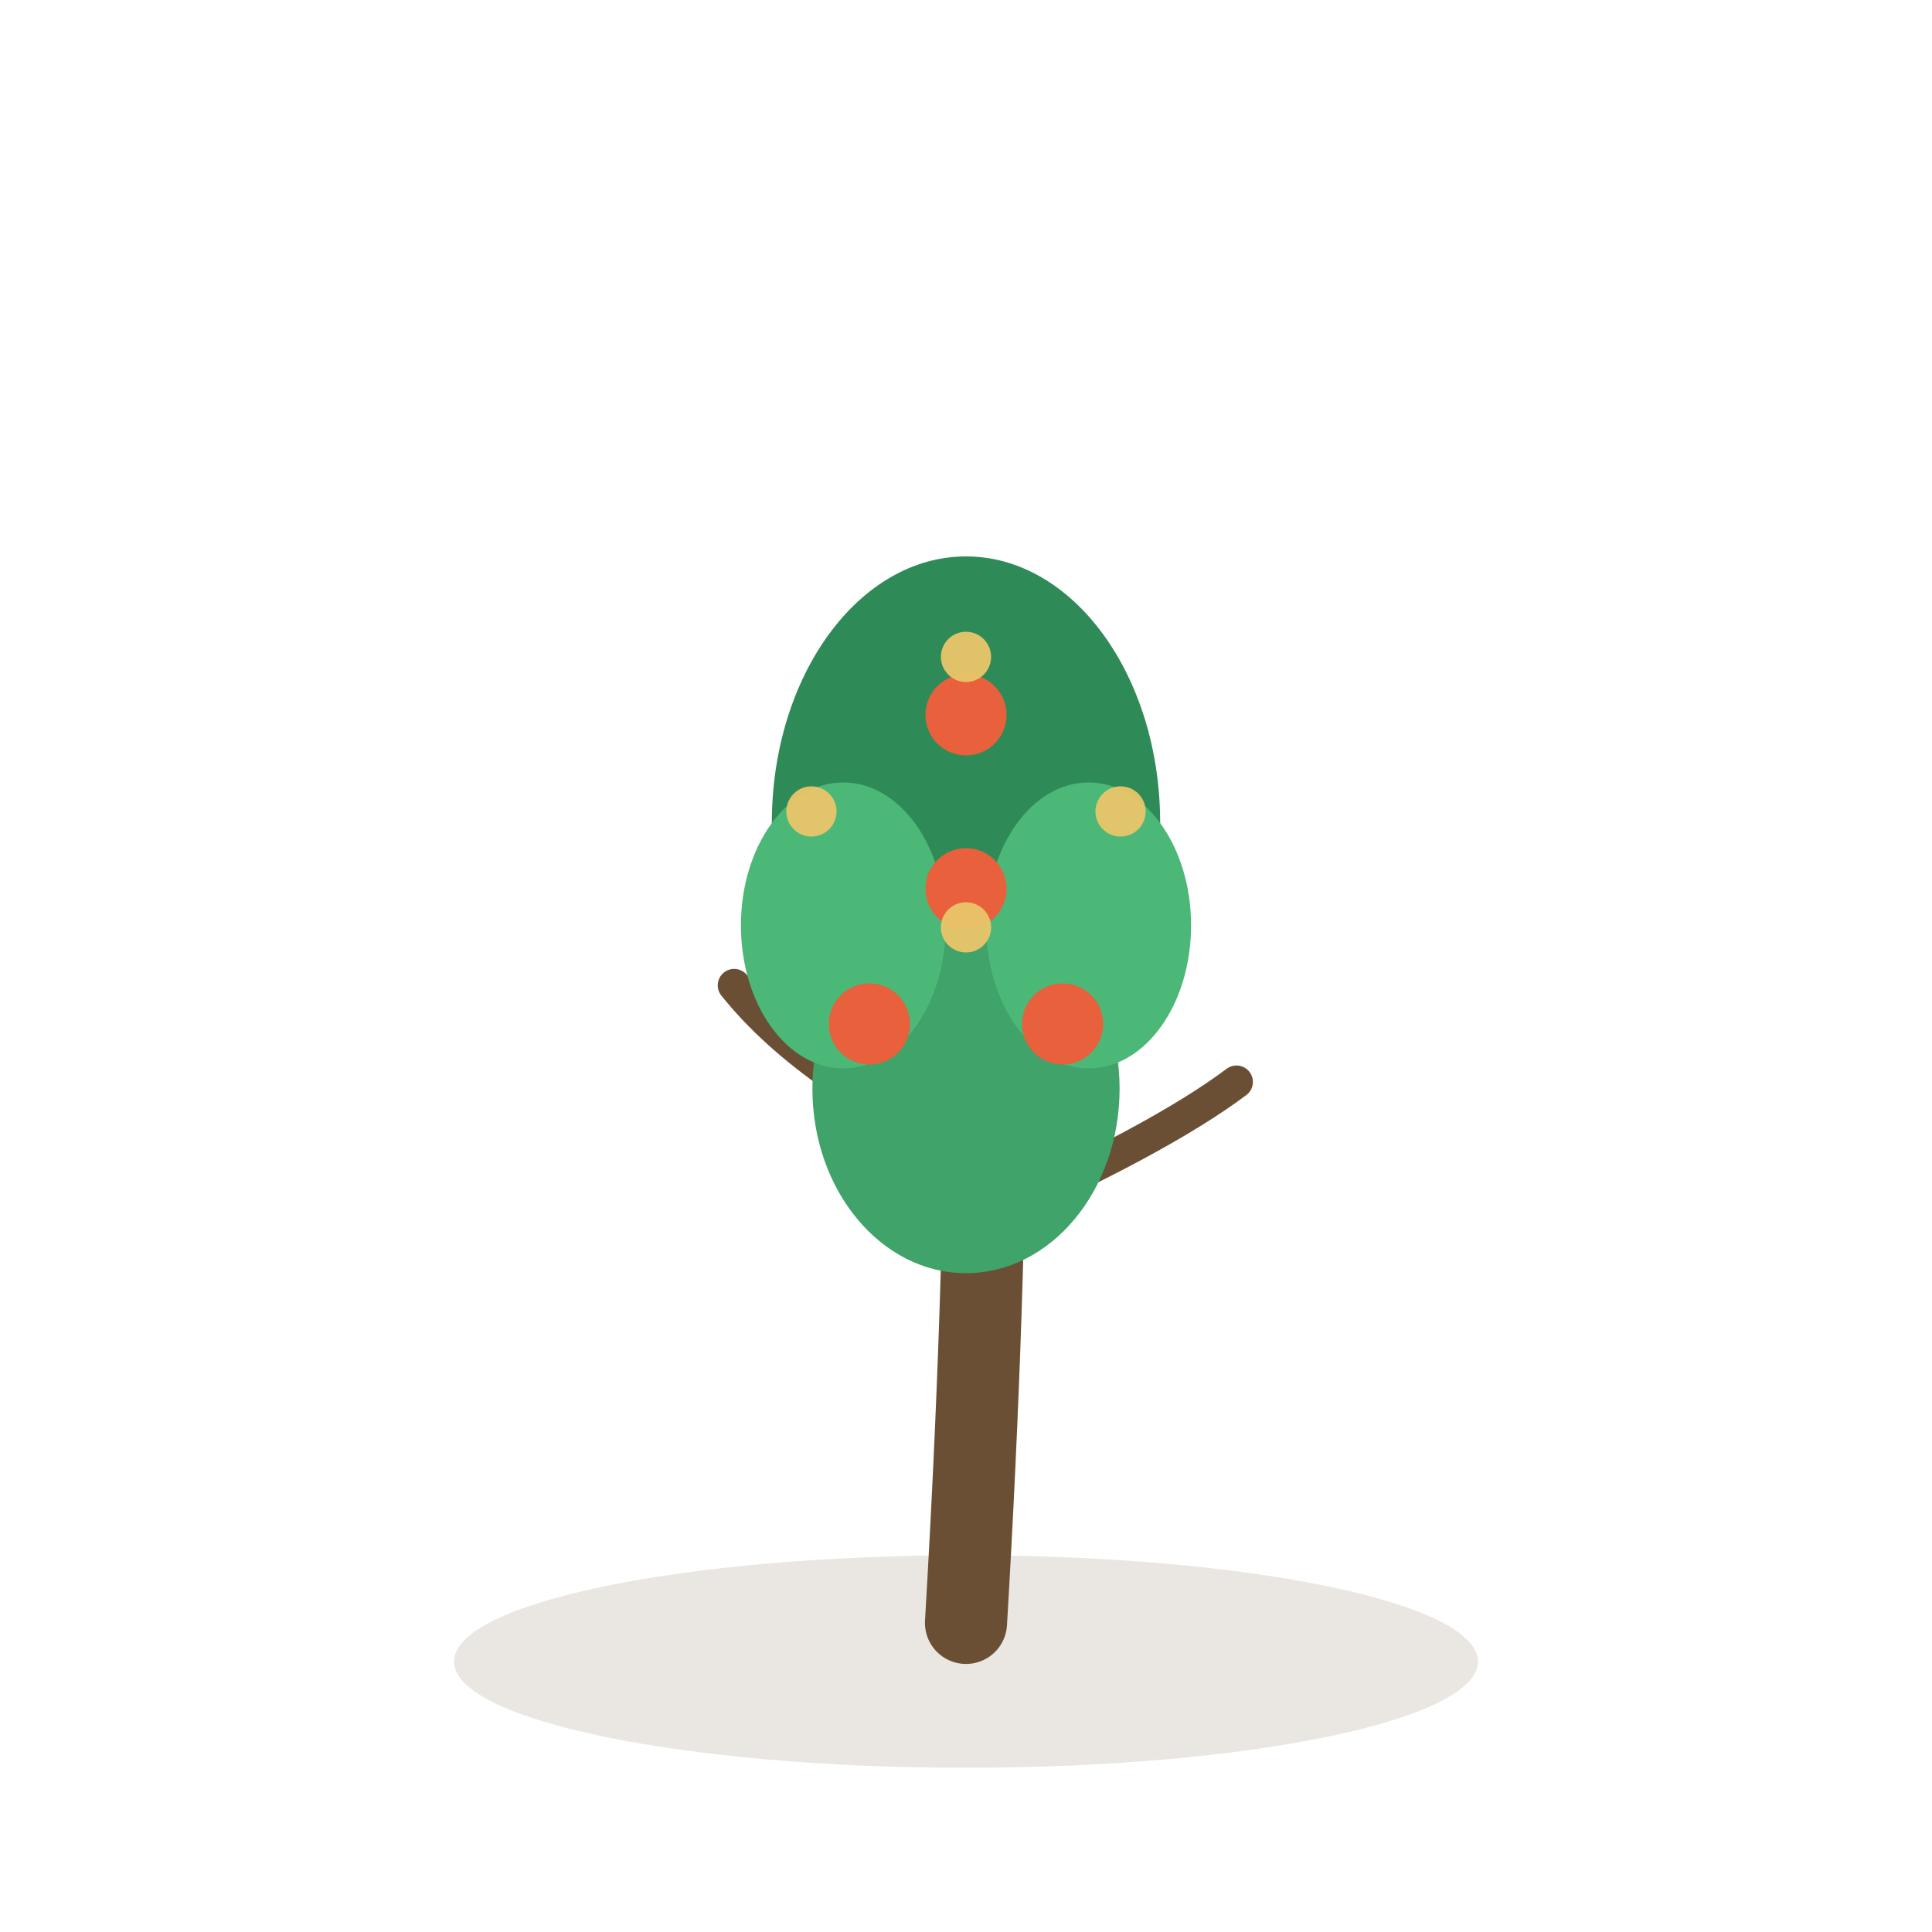
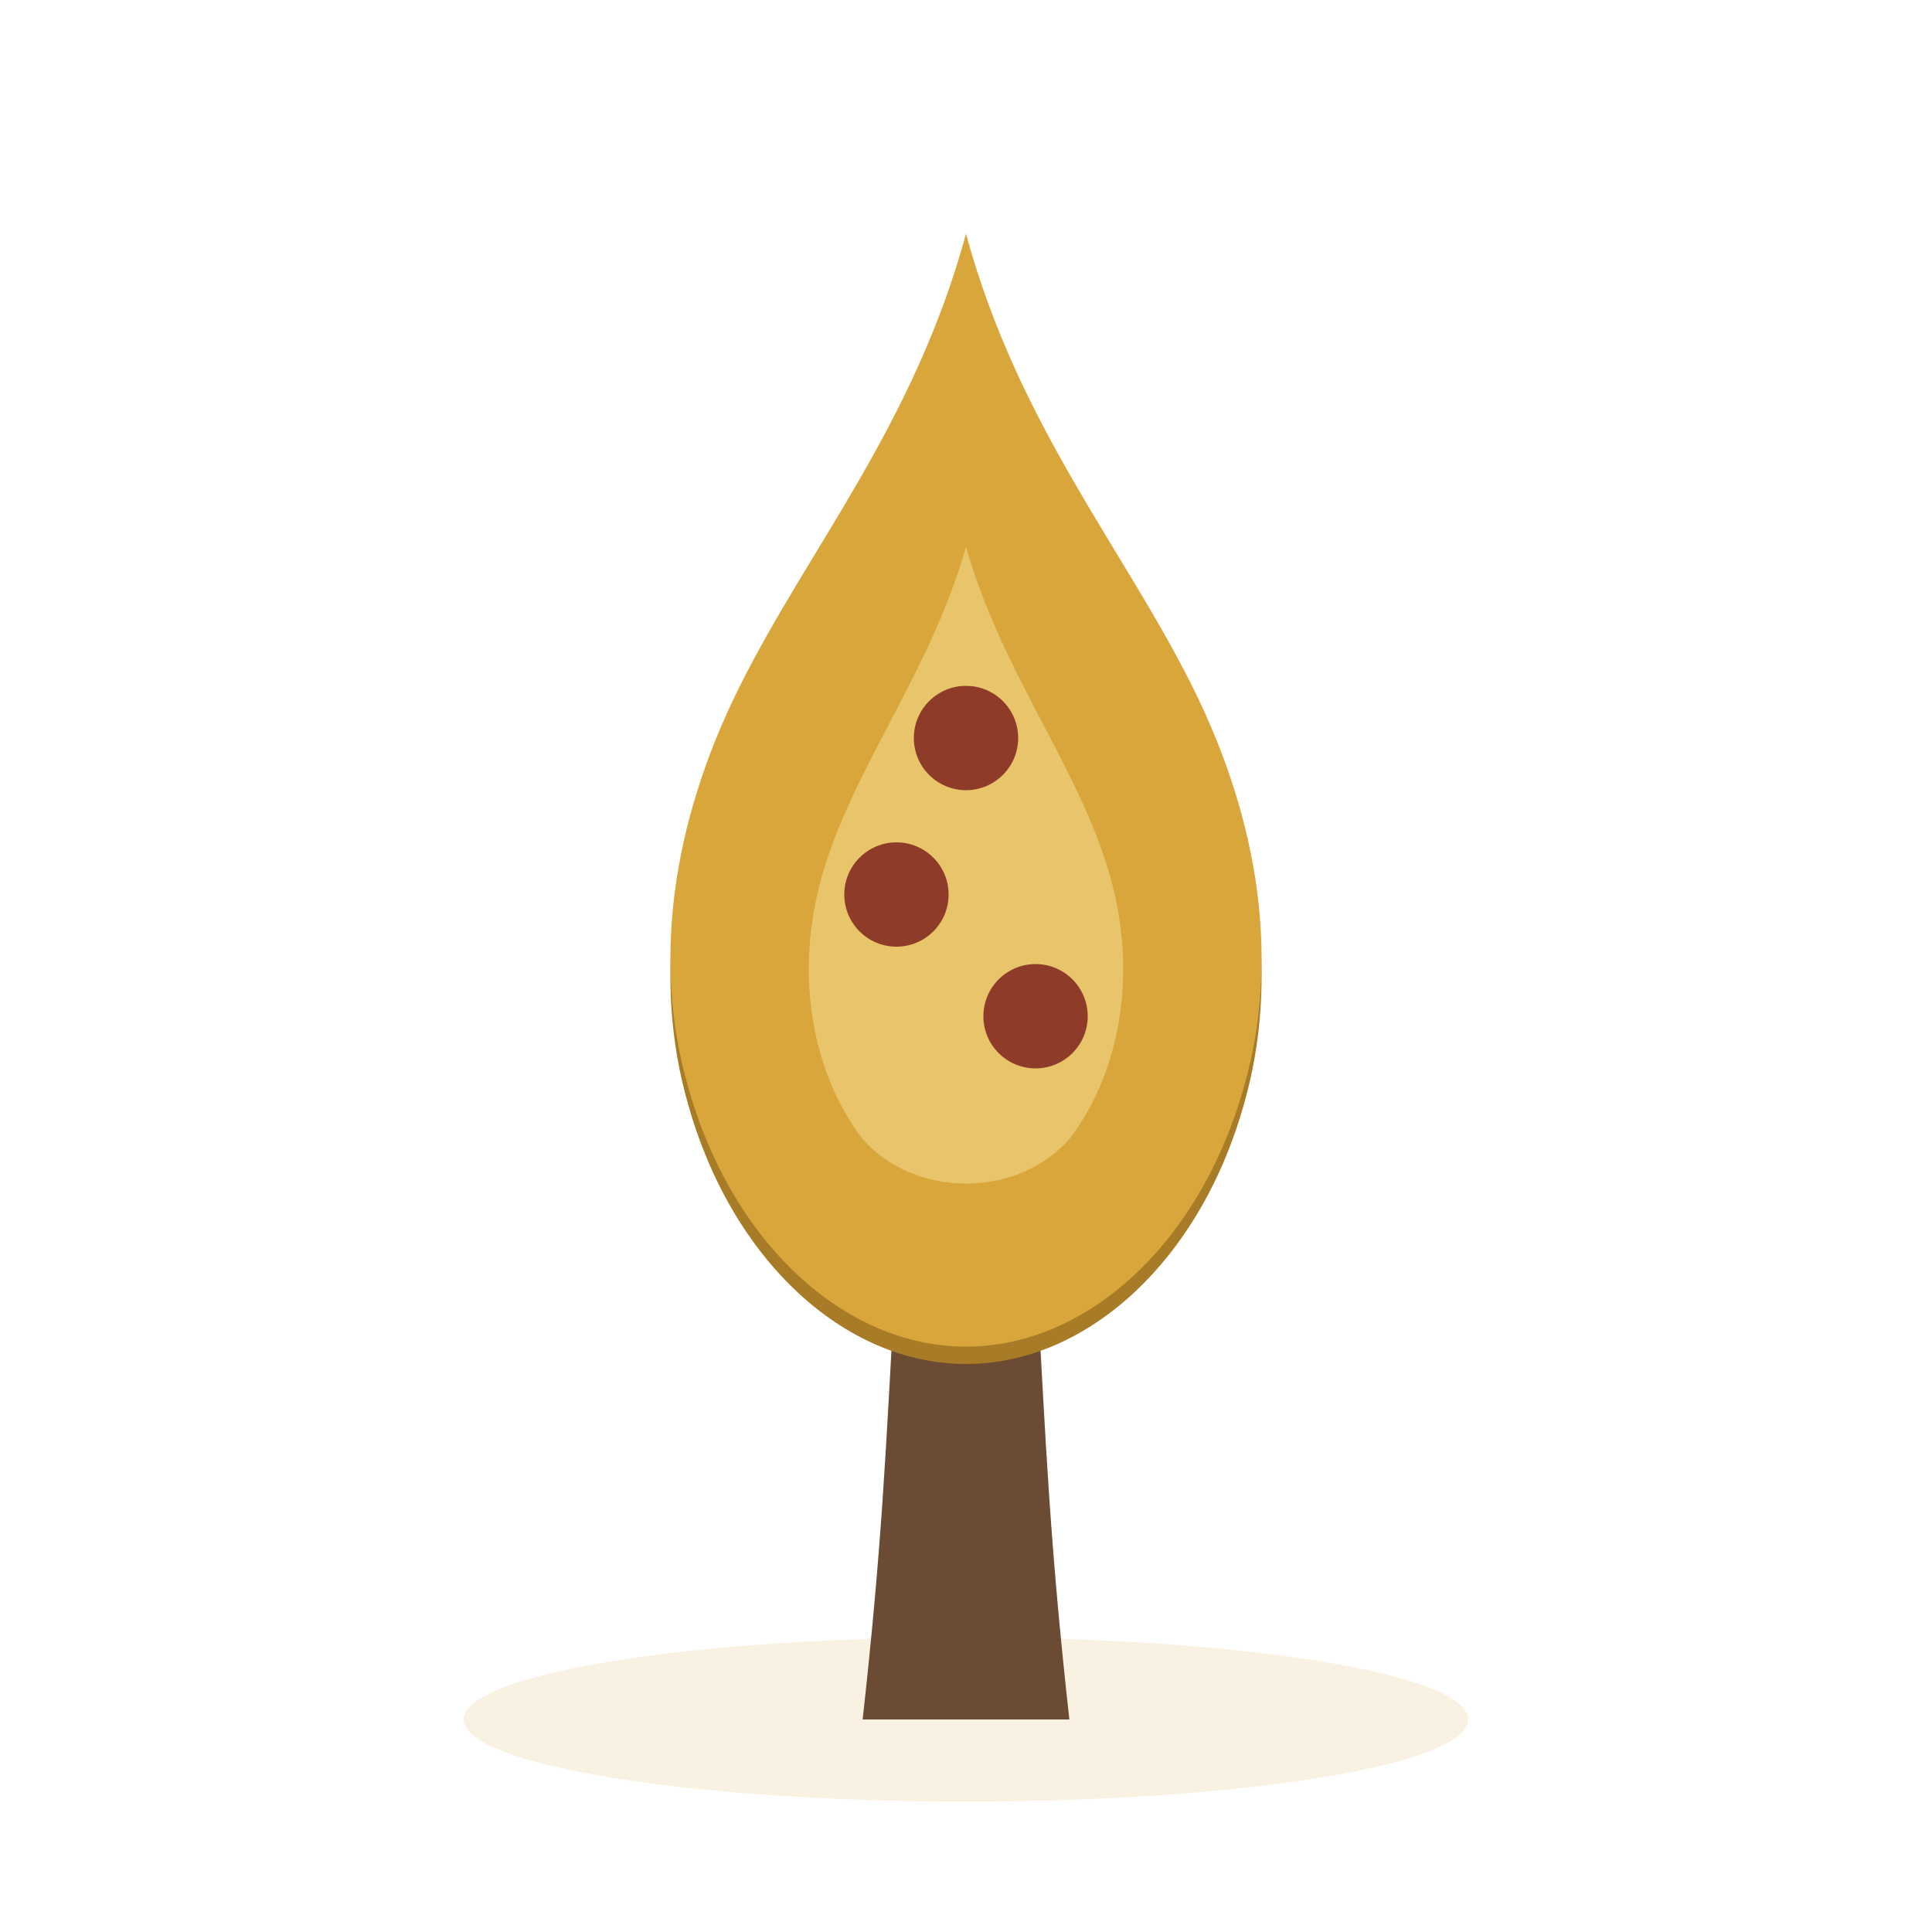
- <svg xmlns="http://www.w3.org/2000/svg" viewBox="0 0 200 200">
-   <ellipse cx="100" cy="172" rx="53" ry="11" fill="#8C7B5E" opacity="0.18" />
-   <path d="M100 168 Q102 134 102 108" stroke="#6B4F35" stroke-width="8.5" fill="none" stroke-linecap="round" />
-   <path d="M102 120 q-18 -8 -26 -18" stroke="#6B4F35" stroke-width="3.4" fill="none" stroke-linecap="round" />
-   <path d="M102 126 q18 -8 26 -14" stroke="#6B4F35" stroke-width="3.4" fill="none" stroke-linecap="round" />
-   <ellipse cx="100.0" cy="85.2" rx="20.1" ry="27.6" fill="#2E8B57" />
-   <ellipse cx="100.0" cy="112.7" rx="15.9" ry="19.1" fill="#3FA36A" />
-   <ellipse cx="87.3" cy="95.8" rx="10.6" ry="14.8" fill="#4CB877" />
-   <ellipse cx="112.7" cy="95.8" rx="10.6" ry="14.8" fill="#4CB877" />
-   <circle cx="100" cy="74" r="4.2" fill="#E8603C" />
-   <circle cx="100" cy="92" r="4.2" fill="#E8603C" />
-   <circle cx="90" cy="106" r="4.2" fill="#E8603C" />
-   <circle cx="110" cy="106" r="4.2" fill="#E8603C" />
-   <circle cx="100" cy="68" r="2.6" fill="#E9C46A" opacity="0.95" />
-   <circle cx="84" cy="84" r="2.6" fill="#E9C46A" opacity="0.95" />
-   <circle cx="116" cy="84" r="2.6" fill="#E9C46A" opacity="0.95" />
-   <circle cx="100" cy="96" r="2.6" fill="#E9C46A" opacity="0.95" />
+ <svg xmlns="http://www.w3.org/2000/svg" viewBox="0 0 200 200" width="200" height="200" role="img" aria-label="energy tree, fruit stage">
+   <ellipse cx="100" cy="178" rx="52" ry="8.5" fill="#D9A63C" opacity="0.15" />
+   <path d="M 89.3 178 C 91.3 160 91.7 150.2 92.7 132.2 L 107.3 132.2 C 108.3 150.2 108.7 160 110.7 178 Z" fill="#6B4B33" />
+   <path d="M 100 26 C 105.4 45.8 116.2 58.4 123.4 72.8 C 130.6 87.2 132.4 101.6 128.8 114.2 C 124.3 130.4 112.6 141.2 100 141.2 C 87.4 141.2 75.7 130.4 71.2 114.2 C 67.6 101.6 69.4 87.2 76.6 72.8 C 83.8 58.4 94.6 45.8 100 26 Z" fill="#A87C26" />
+   <path d="M 100 24.2 C 105.4 44 116.2 56.6 123.4 71 C 130.6 85.4 132.4 99.8 128.8 112.4 C 124.3 128.6 112.6 139.4 100 139.4 C 87.4 139.4 75.7 128.6 71.2 112.4 C 67.6 99.8 69.4 85.4 76.6 71 C 83.8 56.6 94.6 44 100 24.2 Z" fill="#D9A63C" />
+   <path d="M 100 56.6 C 103.6 69.2 110.8 78.2 114.4 89 C 118 99.8 116.2 110.6 110.8 117.8 C 105.4 124.1 94.6 124.1 89.2 117.8 C 83.8 110.6 82 99.8 85.6 89 C 89.2 78.2 96.4 69.2 100 56.6 Z" fill="#E8C46A" />
+   <circle cx="92.8" cy="92.6" r="5.4" fill="#8F3B2A" />
+   <circle cx="107.2" cy="105.2" r="5.4" fill="#8F3B2A" />
+   <circle cx="100" cy="76.4" r="5.4" fill="#8F3B2A" />
</svg>
